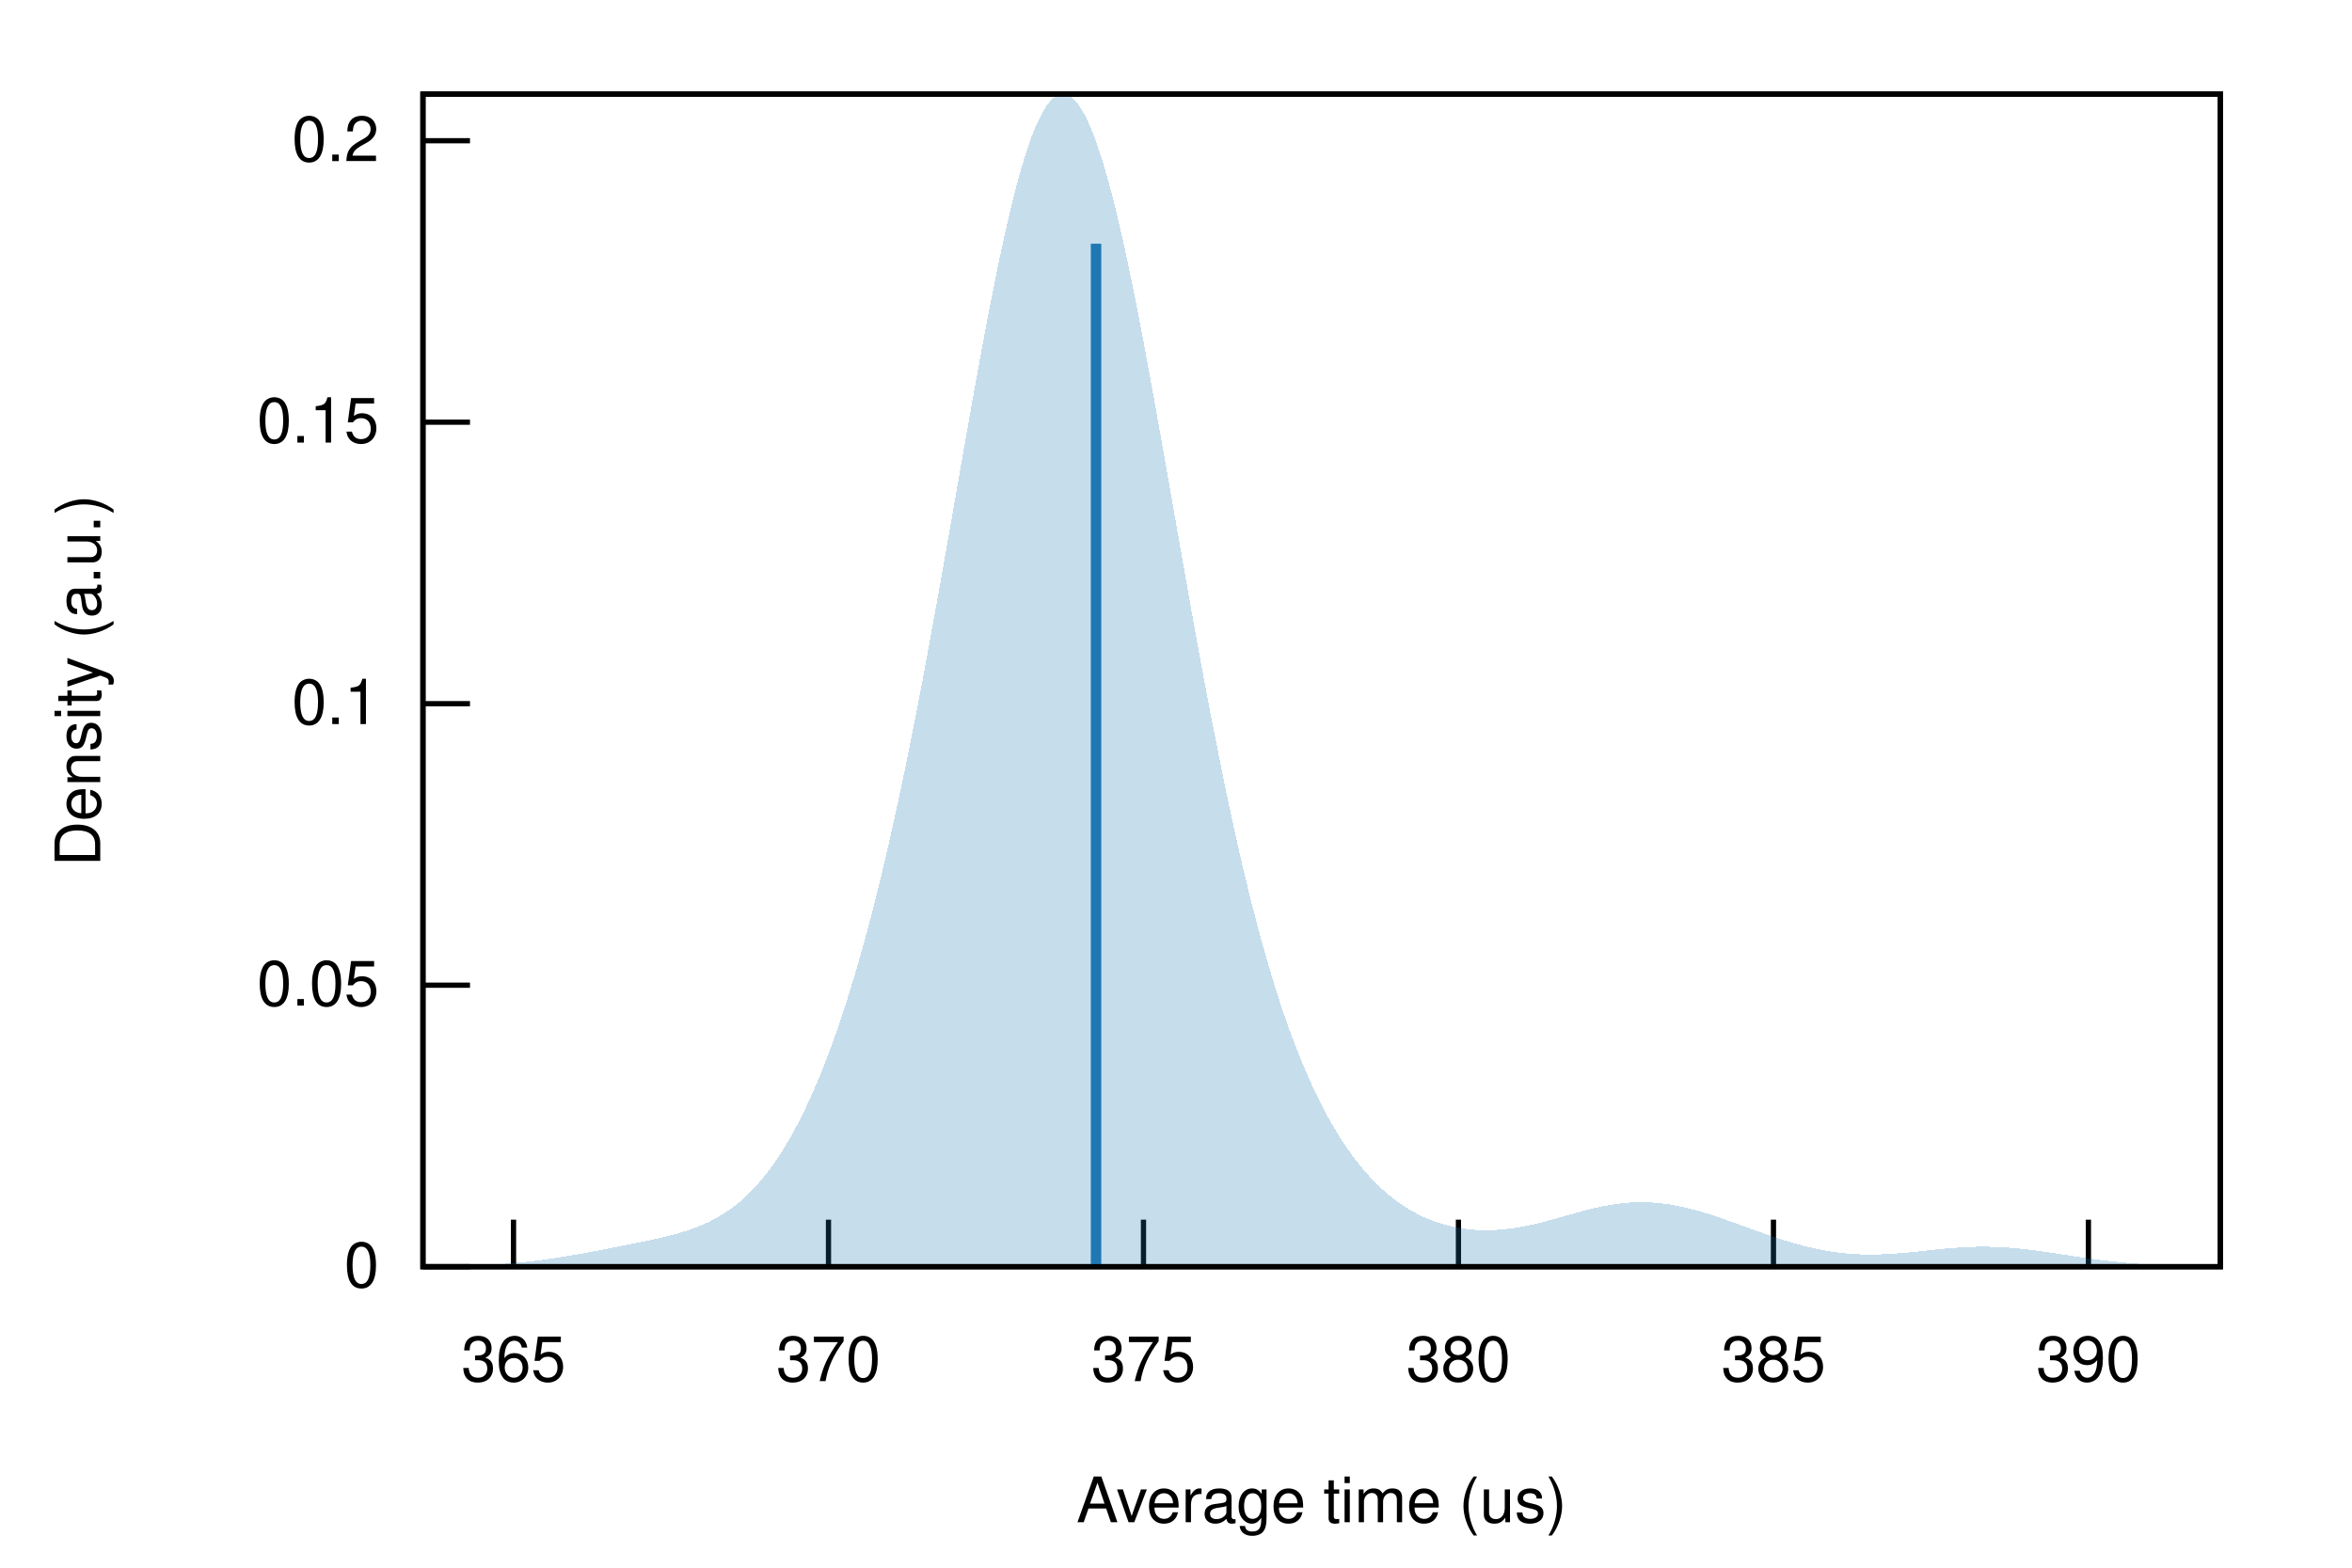
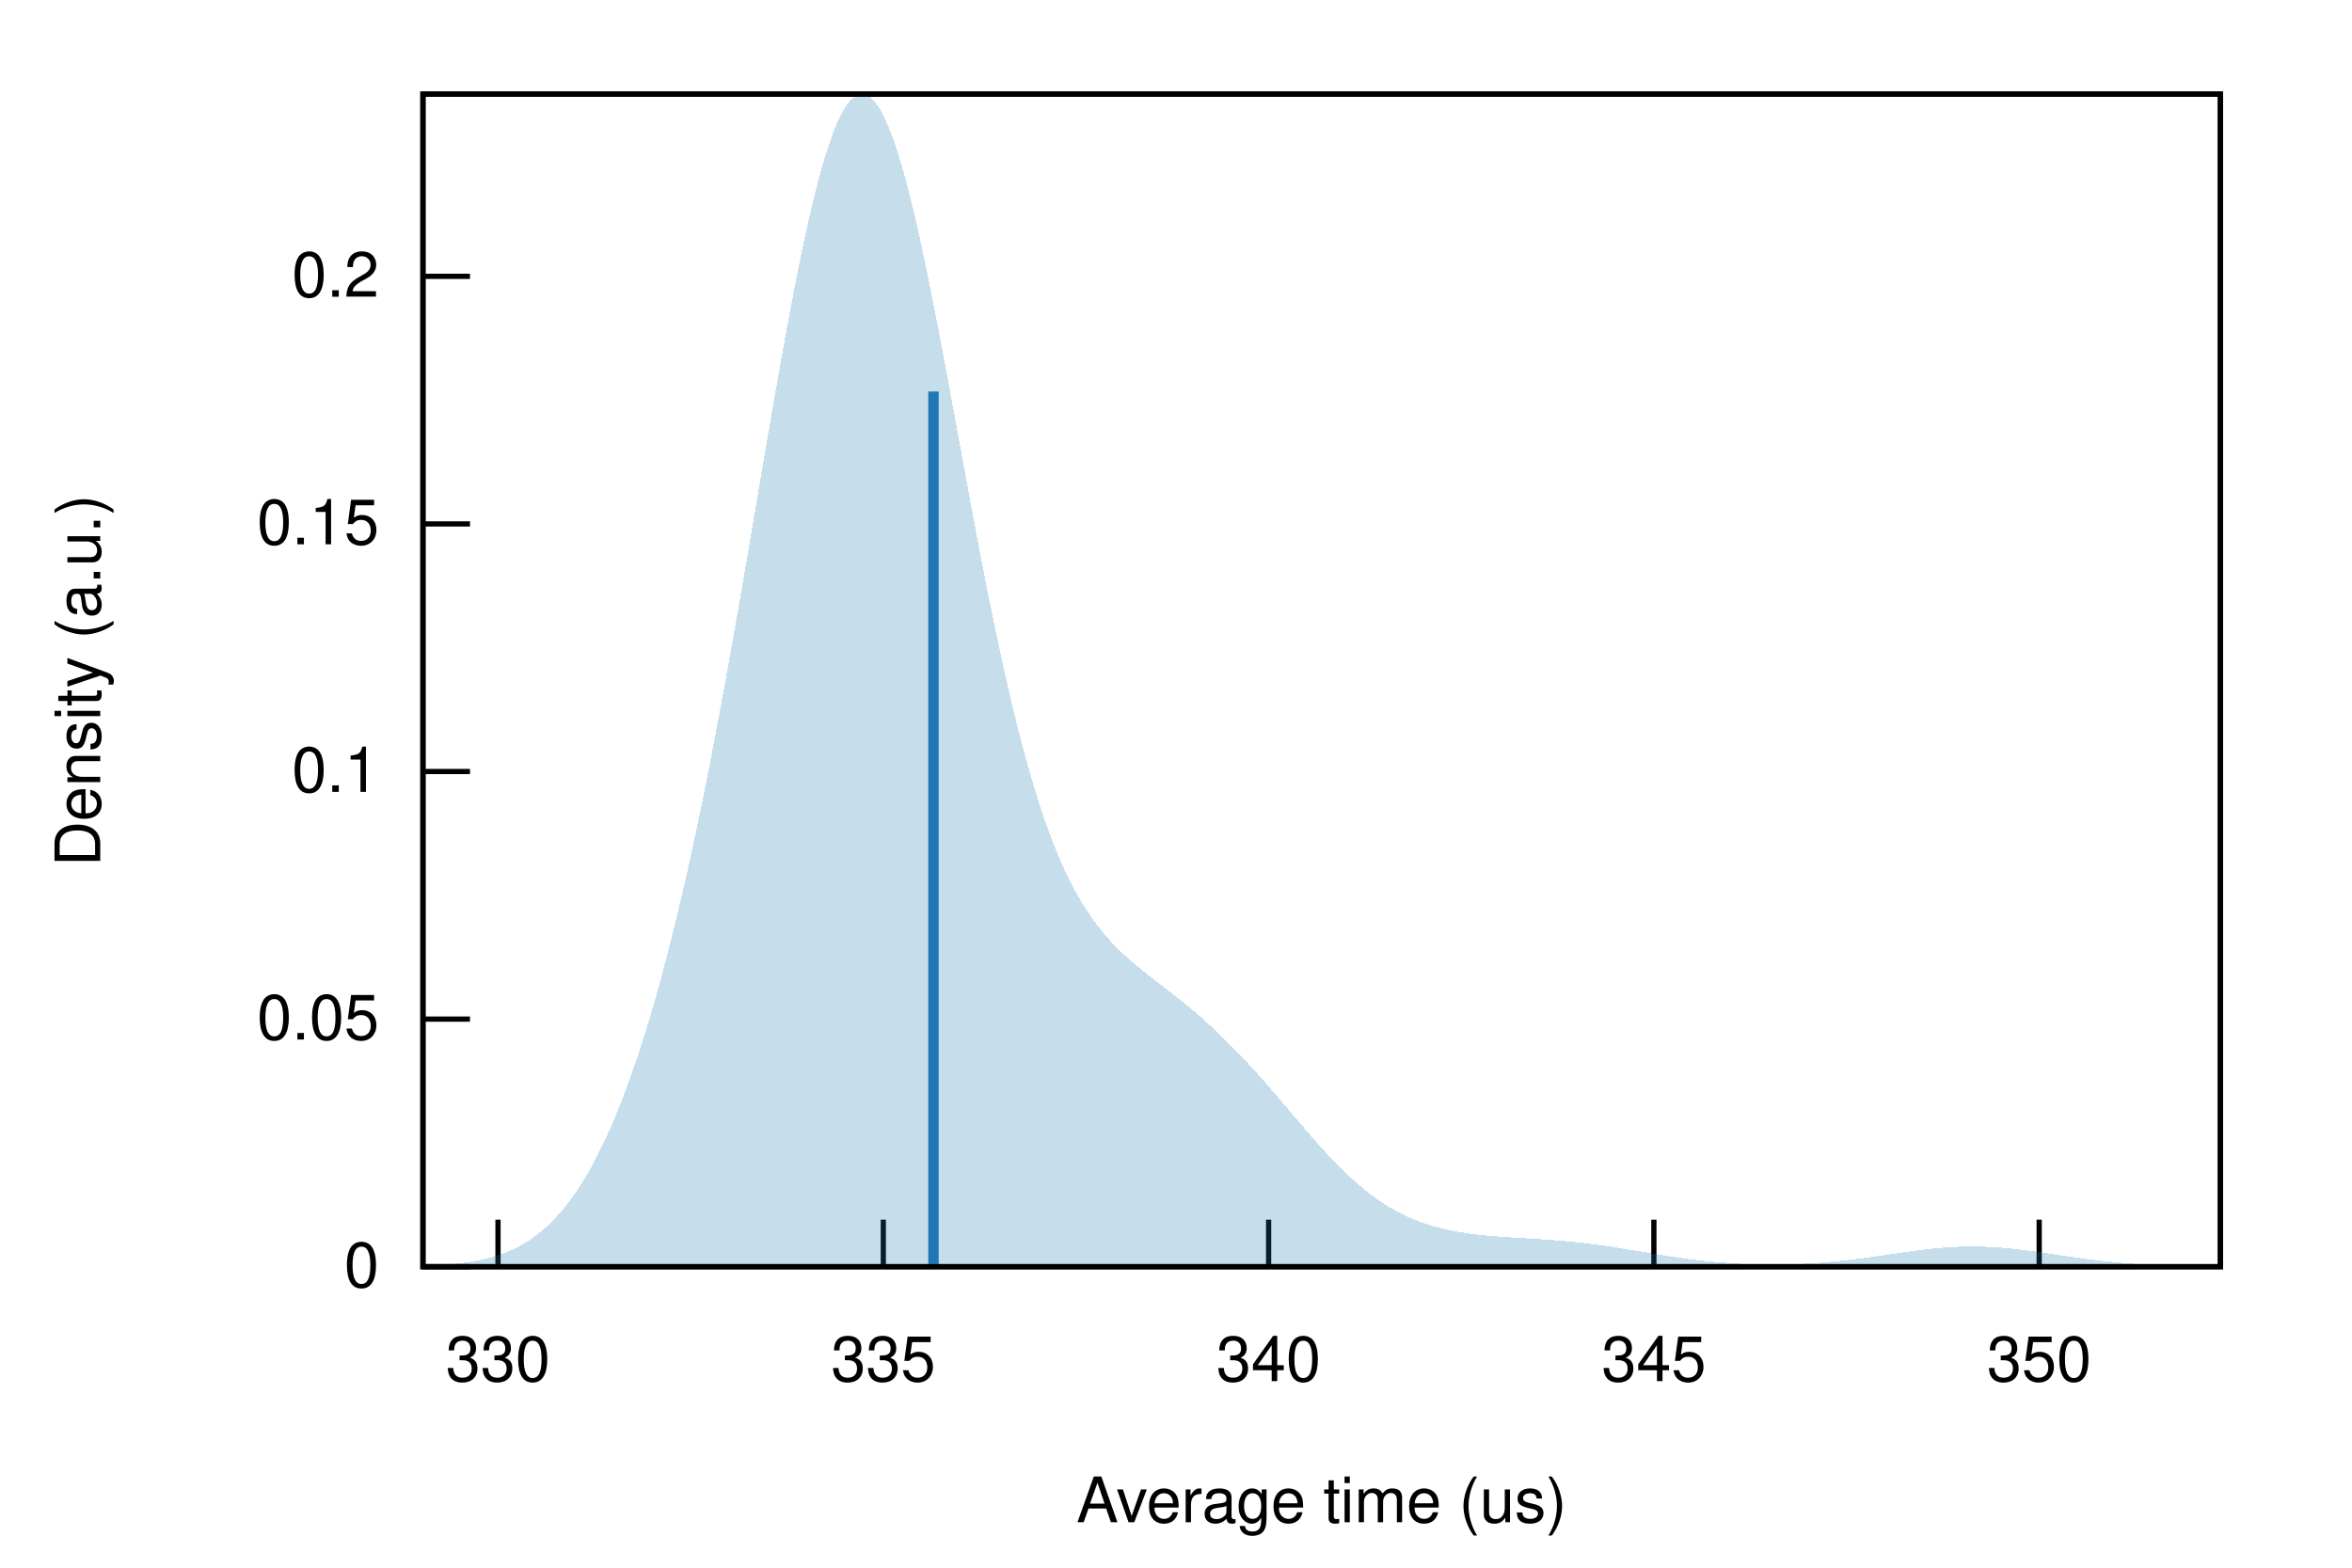
<svg xmlns="http://www.w3.org/2000/svg" xmlns:xlink="http://www.w3.org/1999/xlink" viewBox="0 0 450 300">
  <g id="gnuplot_canvas">
    <rect x="0" y="0" width="450" height="300" fill="none" />
    <defs>
      <circle id="gpDot" r="0.5" stroke-width="0.5" stroke="currentColor" />
      <path id="gpPt0" stroke-width="0.222" stroke="currentColor" d="M-1,0 h2 M0,-1 v2" />
      <path id="gpPt1" stroke-width="0.222" stroke="currentColor" d="M-1,-1 L1,1 M1,-1 L-1,1" />
      <path id="gpPt2" stroke-width="0.222" stroke="currentColor" d="M-1,0 L1,0 M0,-1 L0,1 M-1,-1 L1,1 M-1,1 L1,-1" />
      <rect id="gpPt3" stroke-width="0.222" stroke="currentColor" x="-1" y="-1" width="2" height="2" />
      <rect id="gpPt4" stroke-width="0.222" stroke="currentColor" fill="currentColor" x="-1" y="-1" width="2" height="2" />
      <circle id="gpPt5" stroke-width="0.222" stroke="currentColor" cx="0" cy="0" r="1" />
      <use xlink:href="#gpPt5" id="gpPt6" fill="currentColor" stroke="none" />
      <path id="gpPt7" stroke-width="0.222" stroke="currentColor" d="M0,-1.33 L-1.33,0.67 L1.33,0.67 z" />
      <use xlink:href="#gpPt7" id="gpPt8" fill="currentColor" stroke="none" />
      <use xlink:href="#gpPt7" id="gpPt9" stroke="currentColor" transform="rotate(180)" />
      <use xlink:href="#gpPt9" id="gpPt10" fill="currentColor" stroke="none" />
      <use xlink:href="#gpPt3" id="gpPt11" stroke="currentColor" transform="rotate(45)" />
      <use xlink:href="#gpPt11" id="gpPt12" fill="currentColor" stroke="none" />
      <path id="gpPt13" stroke-width="0.222" stroke="currentColor" d="M0,1.330 L1.265,0.411 L0.782,-1.067 L-0.782,-1.076 L-1.265,0.411 z" />
      <use xlink:href="#gpPt13" id="gpPt14" fill="currentColor" stroke="none" />
      <filter id="textbox" filterUnits="objectBoundingBox" x="0" y="0" height="1" width="1">
        <feFlood flood-color="white" flood-opacity="1" result="bgnd" />
        <feComposite in="SourceGraphic" in2="bgnd" operator="atop" />
      </filter>
      <filter id="greybox" filterUnits="objectBoundingBox" x="0" y="0" height="1" width="1">
        <feFlood flood-color="lightgrey" flood-opacity="1" result="grey" />
        <feComposite in="SourceGraphic" in2="grey" operator="atop" />
      </filter>
    </defs>
    <g fill="none" color="white" stroke="currentColor" stroke-width="1.00" stroke-linecap="butt" stroke-linejoin="miter">
</g>
    <g fill="none" color="black" stroke="currentColor" stroke-width="1.00" stroke-linecap="butt" stroke-linejoin="miter">
      <path stroke="black" d="M80.92,242.40 L89.92,242.40  " />
      <g transform="translate(72.53,246.30)" stroke="none" fill="black" font-family="Helvetica" font-size="12.00" text-anchor="end">
        <text>
          <tspan font-family="Helvetica"> 0</tspan>
        </text>
      </g>
    </g>
    <g fill="none" color="black" stroke="currentColor" stroke-width="1.00" stroke-linecap="butt" stroke-linejoin="miter">
-       <path stroke="black" d="M80.92,188.53 L89.92,188.53  " />
-       <g transform="translate(72.53,192.43)" stroke="none" fill="black" font-family="Helvetica" font-size="12.00" text-anchor="end">
+       <path stroke="black" d="M80.92,195.02 L89.92,195.02  " />
+       <g transform="translate(72.53,198.92)" stroke="none" fill="black" font-family="Helvetica" font-size="12.00" text-anchor="end">
        <text>
          <tspan font-family="Helvetica"> 0.05</tspan>
        </text>
      </g>
    </g>
    <g fill="none" color="black" stroke="currentColor" stroke-width="1.00" stroke-linecap="butt" stroke-linejoin="miter">
-       <path stroke="black" d="M80.92,134.66 L89.92,134.66  " />
-       <g transform="translate(72.53,138.56)" stroke="none" fill="black" font-family="Helvetica" font-size="12.00" text-anchor="end">
+       <path stroke="black" d="M80.92,147.64 L89.92,147.64  " />
+       <g transform="translate(72.53,151.54)" stroke="none" fill="black" font-family="Helvetica" font-size="12.00" text-anchor="end">
        <text>
          <tspan font-family="Helvetica"> 0.1</tspan>
        </text>
      </g>
    </g>
    <g fill="none" color="black" stroke="currentColor" stroke-width="1.00" stroke-linecap="butt" stroke-linejoin="miter">
-       <path stroke="black" d="M80.92,80.79 L89.92,80.79  " />
-       <g transform="translate(72.53,84.69)" stroke="none" fill="black" font-family="Helvetica" font-size="12.00" text-anchor="end">
+       <path stroke="black" d="M80.92,100.26 L89.92,100.26  " />
+       <g transform="translate(72.53,104.16)" stroke="none" fill="black" font-family="Helvetica" font-size="12.00" text-anchor="end">
        <text>
          <tspan font-family="Helvetica"> 0.15</tspan>
        </text>
      </g>
    </g>
    <g fill="none" color="black" stroke="currentColor" stroke-width="1.00" stroke-linecap="butt" stroke-linejoin="miter">
-       <path stroke="black" d="M80.92,26.93 L89.92,26.93  " />
-       <g transform="translate(72.53,30.83)" stroke="none" fill="black" font-family="Helvetica" font-size="12.00" text-anchor="end">
+       <path stroke="black" d="M80.92,52.88 L89.92,52.88  " />
+       <g transform="translate(72.53,56.78)" stroke="none" fill="black" font-family="Helvetica" font-size="12.00" text-anchor="end">
        <text>
          <tspan font-family="Helvetica"> 0.2</tspan>
        </text>
      </g>
    </g>
    <g fill="none" color="black" stroke="currentColor" stroke-width="1.00" stroke-linecap="butt" stroke-linejoin="miter">
-       <path stroke="black" d="M98.25,242.40 L98.25,233.40  " />
-       <g transform="translate(98.25,264.30)" stroke="none" fill="black" font-family="Helvetica" font-size="12.00" text-anchor="middle">
+       <path stroke="black" d="M95.28,242.40 L95.28,233.40  " />
+       <g transform="translate(95.28,264.30)" stroke="none" fill="black" font-family="Helvetica" font-size="12.00" text-anchor="middle">
        <text>
-           <tspan font-family="Helvetica"> 365</tspan>
+           <tspan font-family="Helvetica"> 330</tspan>
        </text>
      </g>
    </g>
    <g fill="none" color="black" stroke="currentColor" stroke-width="1.00" stroke-linecap="butt" stroke-linejoin="miter">
-       <path stroke="black" d="M158.51,242.40 L158.51,233.40  " />
-       <g transform="translate(158.51,264.30)" stroke="none" fill="black" font-family="Helvetica" font-size="12.00" text-anchor="middle">
+       <path stroke="black" d="M169.00,242.40 L169.00,233.40  " />
+       <g transform="translate(169.00,264.30)" stroke="none" fill="black" font-family="Helvetica" font-size="12.00" text-anchor="middle">
        <text>
-           <tspan font-family="Helvetica"> 370</tspan>
+           <tspan font-family="Helvetica"> 335</tspan>
        </text>
      </g>
    </g>
    <g fill="none" color="black" stroke="currentColor" stroke-width="1.00" stroke-linecap="butt" stroke-linejoin="miter">
-       <path stroke="black" d="M218.78,242.40 L218.78,233.40  " />
-       <g transform="translate(218.78,264.30)" stroke="none" fill="black" font-family="Helvetica" font-size="12.00" text-anchor="middle">
+       <path stroke="black" d="M242.72,242.40 L242.72,233.40  " />
+       <g transform="translate(242.72,264.30)" stroke="none" fill="black" font-family="Helvetica" font-size="12.00" text-anchor="middle">
        <text>
-           <tspan font-family="Helvetica"> 375</tspan>
+           <tspan font-family="Helvetica"> 340</tspan>
        </text>
      </g>
    </g>
    <g fill="none" color="black" stroke="currentColor" stroke-width="1.00" stroke-linecap="butt" stroke-linejoin="miter">
-       <path stroke="black" d="M279.04,242.40 L279.04,233.40  " />
-       <g transform="translate(279.04,264.30)" stroke="none" fill="black" font-family="Helvetica" font-size="12.00" text-anchor="middle">
+       <path stroke="black" d="M316.43,242.40 L316.43,233.40  " />
+       <g transform="translate(316.43,264.30)" stroke="none" fill="black" font-family="Helvetica" font-size="12.00" text-anchor="middle">
        <text>
-           <tspan font-family="Helvetica"> 380</tspan>
+           <tspan font-family="Helvetica"> 345</tspan>
        </text>
      </g>
    </g>
    <g fill="none" color="black" stroke="currentColor" stroke-width="1.00" stroke-linecap="butt" stroke-linejoin="miter">
-       <path stroke="black" d="M339.31,242.40 L339.31,233.40  " />
-       <g transform="translate(339.31,264.30)" stroke="none" fill="black" font-family="Helvetica" font-size="12.00" text-anchor="middle">
+       <path stroke="black" d="M390.15,242.40 L390.15,233.40  " />
+       <g transform="translate(390.15,264.30)" stroke="none" fill="black" font-family="Helvetica" font-size="12.00" text-anchor="middle">
        <text>
-           <tspan font-family="Helvetica"> 385</tspan>
-         </text>
-       </g>
-     </g>
-     <g fill="none" color="black" stroke="currentColor" stroke-width="1.00" stroke-linecap="butt" stroke-linejoin="miter">
-       <path stroke="black" d="M399.57,242.40 L399.57,233.40  " />
-       <g transform="translate(399.57,264.30)" stroke="none" fill="black" font-family="Helvetica" font-size="12.00" text-anchor="middle">
-         <text>
-           <tspan font-family="Helvetica"> 390</tspan>
+           <tspan font-family="Helvetica"> 350</tspan>
        </text>
      </g>
    </g>
    <g fill="none" color="black" stroke="currentColor" stroke-width="1.00" stroke-linecap="butt" stroke-linejoin="miter">
</g>
    <g fill="none" color="black" stroke="currentColor" stroke-width="1.00" stroke-linecap="butt" stroke-linejoin="miter">
      <path stroke="black" d="M80.92,18.01 L80.92,242.40 L424.82,242.40 L424.82,18.01 L80.92,18.01 Z  " />
    </g>
    <g fill="none" color="black" stroke="currentColor" stroke-width="1.00" stroke-linecap="butt" stroke-linejoin="miter">
      <g transform="translate(19.18,130.21) rotate(270)" stroke="none" fill="black" font-family="Helvetica" font-size="12.00" text-anchor="middle">
        <text>
          <tspan font-family="Helvetica">Density (a.u.)</tspan>
        </text>
      </g>
    </g>
    <g fill="none" color="black" stroke="currentColor" stroke-width="1.00" stroke-linecap="butt" stroke-linejoin="miter">
      <g transform="translate(252.87,291.30)" stroke="none" fill="black" font-family="Helvetica" font-size="12.00" text-anchor="middle">
        <text>
          <tspan font-family="Helvetica">Average time (us)</tspan>
        </text>
      </g>
    </g>
    <g fill="none" color="black" stroke="currentColor" stroke-width="1.00" stroke-linecap="butt" stroke-linejoin="miter">
</g>
    <g id="gnuplot_plot_1">
      <g fill="none" color="black" stroke="currentColor" stroke-width="1.00" stroke-linecap="butt" stroke-linejoin="miter">
        <g stroke="none" shape-rendering="crispEdges">
-           <polygon fill="rgb( 31, 120, 180)" fill-opacity="0.25" points="80.92,242.36 81.61,242.35 82.30,242.34 82.99,242.34 83.68,242.33 84.37,242.32 85.06,242.31 85.74,242.29 86.43,242.28 87.12,242.27 87.81,242.25 88.50,242.23 89.19,242.21 89.88,242.19 90.57,242.16 91.26,242.14 91.95,242.11 92.64,242.07 93.33,242.04 94.01,242.00 94.70,241.96 95.39,241.92 96.08,241.87 96.77,241.82 97.46,241.76 98.15,241.71 98.84,241.65 99.53,241.58 100.22,241.51 100.91,241.44 101.60,241.36 102.28,241.28 102.97,241.19 103.66,241.11 104.35,241.01 105.04,240.92 105.73,240.82 106.42,240.71 107.11,240.61 107.80,240.50 108.49,240.38 109.18,240.27 109.87,240.15 110.55,240.03 111.24,239.90 111.93,239.78 112.62,239.65 113.31,239.52 114.00,239.39 114.69,239.26 115.38,239.12 116.07,238.99 116.76,238.86 117.45,238.72 118.14,238.59 118.82,238.45 119.51,238.31 120.20,238.18 120.89,238.04 121.58,237.90 122.27,237.76 122.96,237.62 123.65,237.48 124.34,237.33 125.03,237.18 125.72,237.03 126.41,236.87 127.09,236.71 127.78,236.54 128.47,236.36 129.16,236.18 129.85,235.98 130.54,235.78 131.23,235.56 131.92,235.33 132.61,235.09 133.30,234.83 133.99,234.55 134.68,234.26 135.37,233.95 136.05,233.61 136.74,233.25 137.43,232.86 138.12,232.45 138.81,232.02 139.50,231.55 140.19,231.05 140.88,230.52 141.57,229.95 142.26,229.35 142.95,228.71 143.64,228.03 144.32,227.31 145.01,226.56 145.70,225.75 146.39,224.91 147.08,224.02 147.77,223.08 148.46,222.10 149.15,221.06 149.84,219.98 150.53,218.85 151.22,217.66 151.91,216.42 152.59,215.13 153.28,213.78 153.97,212.38 154.66,210.91 155.35,209.39 156.04,207.82 156.73,206.18 157.42,204.48 158.11,202.72 158.80,200.89 159.49,199.00 160.18,197.05 160.86,195.03 161.55,192.95 162.24,190.79 162.93,188.57 163.62,186.28 164.31,183.92 165.00,181.48 165.69,178.98 166.38,176.40 167.07,173.75 167.76,171.02 168.45,168.23 169.13,165.35 169.82,162.41 170.51,159.38 171.20,156.29 171.89,153.12 172.58,149.88 173.27,146.57 173.96,143.19 174.65,139.74 175.34,136.23 176.03,132.66 176.72,129.02 177.40,125.34 178.09,121.60 178.78,117.81 179.47,113.98 180.16,110.12 180.85,106.23 181.54,102.31 182.23,98.38 182.92,94.43 183.61,90.49 184.30,86.56 184.99,82.64 185.68,78.74 186.36,74.88 187.05,71.07 187.74,67.31 188.43,63.62 189.12,60.00 189.81,56.46 190.50,53.02 191.19,49.69 191.88,46.48 192.57,43.39 193.26,40.44 193.95,37.64 194.63,34.99 195.32,32.51 196.01,30.20 196.70,28.07 197.39,26.13 198.08,24.39 198.77,22.85 199.46,21.51 200.15,20.38 200.84,19.47 201.53,18.78 202.22,18.30 202.90,18.04 203.59,18.01 204.28,18.20 204.97,18.60 205.66,19.23 206.35,20.07 207.04,21.12 207.73,22.37 208.42,23.83 209.11,25.49 209.80,27.34 210.49,29.37 211.17,31.58 211.86,33.96 212.55,36.51 213.24,39.20 213.93,42.05 214.62,45.03 215.31,48.13 216.00,51.36 216.69,54.69 217.38,58.13 218.07,61.65 218.76,65.26 219.44,68.93 220.13,72.67 220.82,76.47 221.51,80.31 222.20,84.18 222.89,88.08 223.58,92.00 224.27,95.93 224.96,99.86 225.65,103.79 226.34,107.70 227.03,111.60 227.71,115.47 228.40,119.31 229.09,123.11 229.78,126.87 230.47,130.57 231.16,134.23 231.85,137.82 232.54,141.36 233.23,144.83 233.92,148.23 234.61,151.56 235.30,154.81 235.99,157.99 236.67,161.09 237.36,164.11 238.05,167.05 238.74,169.90 239.43,172.68 240.12,175.37 240.81,177.98 241.50,180.51 242.19,182.96 242.88,185.32 243.57,187.61 244.26,189.82 244.94,191.95 245.63,194.01 246.32,195.99 247.01,197.90 247.70,199.75 248.39,201.52 249.08,203.22 249.77,204.86 250.46,206.44 251.15,207.96 251.84,209.42 252.53,210.82 253.21,212.16 253.90,213.45 254.59,214.69 255.28,215.88 255.97,217.02 256.66,218.11 257.35,219.16 258.04,220.16 258.73,221.12 259.42,222.03 260.11,222.91 260.80,223.75 261.48,224.54 262.17,225.31 262.86,226.03 263.55,226.72 264.24,227.38 264.93,228.00 265.62,228.59 266.31,229.15 267.00,229.68 267.69,230.18 268.38,230.66 269.07,231.10 269.75,231.52 270.44,231.91 271.13,232.28 271.82,232.63 272.51,232.95 273.20,233.24 273.89,233.52 274.58,233.78 275.27,234.01 275.96,234.22 276.65,234.42 277.34,234.60 278.03,234.75 278.71,234.89 279.40,235.01 280.09,235.12 280.78,235.21 281.47,235.28 282.16,235.34 282.85,235.38 283.54,235.40 284.23,235.41 284.92,235.41 285.61,235.39 286.30,235.35 286.98,235.31 287.67,235.25 288.36,235.17 289.05,235.09 289.74,234.99 290.43,234.88 291.12,234.76 291.81,234.63 292.50,234.49 293.19,234.34 293.88,234.18 294.57,234.01 295.25,233.84 295.94,233.66 296.63,233.47 297.32,233.29 298.01,233.09 298.70,232.90 299.39,232.71 300.08,232.51 300.77,232.32 301.46,232.12 302.15,231.93 302.84,231.75 303.52,231.57 304.21,231.40 304.90,231.23 305.59,231.07 306.28,230.92 306.97,230.78 307.66,230.65 308.35,230.53 309.04,230.43 309.73,230.33 310.42,230.25 311.11,230.18 311.79,230.13 312.48,230.09 313.17,230.06 313.86,230.05 314.55,230.06 315.24,230.07 315.93,230.11 316.62,230.15 317.31,230.21 318.00,230.29 318.69,230.38 319.38,230.48 320.06,230.60 320.75,230.72 321.44,230.86 322.13,231.01 322.82,231.17 323.51,231.35 324.20,231.53 324.89,231.72 325.58,231.92 326.27,232.13 326.96,232.34 327.65,232.56 328.34,232.79 329.02,233.02 329.71,233.25 330.40,233.49 331.09,233.74 331.78,233.98 332.47,234.23 333.16,234.48 333.85,234.73 334.54,234.98 335.23,235.23 335.92,235.48 336.61,235.72 337.29,235.97 337.98,236.21 338.67,236.44 339.36,236.68 340.05,236.91 340.74,237.13 341.43,237.35 342.12,237.56 342.81,237.77 343.50,237.97 344.19,238.16 344.88,238.34 345.56,238.52 346.25,238.69 346.94,238.85 347.63,239.00 348.32,239.14 349.01,239.27 349.70,239.39 350.39,239.50 351.08,239.60 351.77,239.69 352.46,239.78 353.15,239.85 353.83,239.91 354.52,239.96 355.21,240.00 355.90,240.03 356.59,240.05 357.28,240.07 357.97,240.07 358.66,240.06 359.35,240.05 360.04,240.03 360.73,240.00 361.42,239.96 362.10,239.92 362.79,239.87 363.48,239.82 364.17,239.76 364.86,239.70 365.55,239.63 366.24,239.56 366.93,239.49 367.62,239.42 368.31,239.34 369.00,239.27 369.69,239.20 370.37,239.12 371.06,239.05 371.75,238.99 372.44,238.92 373.13,238.86 373.82,238.81 374.51,238.76 375.20,238.71 375.89,238.67 376.58,238.64 377.27,238.61 377.96,238.59 378.65,238.58 379.33,238.57 380.02,238.58 380.71,238.59 381.40,238.60 382.09,238.63 382.78,238.66 383.47,238.70 384.16,238.75 384.85,238.80 385.54,238.86 386.23,238.92 386.92,239.00 387.60,239.07 388.29,239.16 388.98,239.24 389.67,239.33 390.36,239.43 391.05,239.53 391.74,239.63 392.43,239.73 393.12,239.83 393.81,239.94 394.50,240.04 395.19,240.15 395.87,240.26 396.56,240.36 397.25,240.47 397.94,240.57 398.63,240.67 399.32,240.77 400.01,240.86 400.70,240.96 401.39,241.05 402.08,241.14 402.77,241.22 403.46,241.30 404.14,241.38 404.83,241.45 405.52,241.52 406.21,241.59 406.90,241.66 407.59,241.72 408.28,241.77 408.97,241.82 409.66,241.87 410.35,241.92 411.04,241.96 411.73,242.00 412.41,242.04 413.10,242.08 413.79,242.11 414.48,242.14 415.17,242.16 415.86,242.19 416.55,242.21 417.24,242.23 417.93,242.25 418.62,242.27 419.31,242.28 420.00,242.29 420.68,242.31 421.37,242.32 422.06,242.33 422.75,242.34 423.44,242.34 424.13,242.35 424.82,242.36 424.82,242.40 424.13,242.40 423.44,242.40 422.75,242.40 422.06,242.40 421.37,242.40 420.68,242.40 420.00,242.40 419.31,242.40 418.62,242.40 417.93,242.40 417.24,242.40 416.55,242.40 415.86,242.40 415.17,242.40 414.48,242.40 413.79,242.40 413.10,242.40 412.41,242.40 411.73,242.40 411.04,242.40 410.35,242.40 409.66,242.40 408.97,242.40 408.28,242.40 407.59,242.40 406.90,242.40 406.21,242.40 405.52,242.40 404.83,242.40 404.14,242.40 403.46,242.40 402.77,242.40 402.08,242.40 401.39,242.40 400.70,242.40 400.01,242.40 399.32,242.40 398.63,242.40 397.94,242.40 397.25,242.40 396.56,242.40 395.87,242.40 395.19,242.40 394.50,242.40 393.81,242.40 393.12,242.40 392.43,242.40 391.74,242.40 391.05,242.40 390.36,242.40 389.67,242.40 388.98,242.40 388.29,242.40 387.60,242.40 386.92,242.40 386.23,242.40 385.54,242.40 384.85,242.40 384.16,242.40 383.47,242.40 382.78,242.40 382.09,242.40 381.40,242.40 380.71,242.40 380.02,242.40 379.33,242.40 378.65,242.40 377.96,242.40 377.27,242.40 376.58,242.40 375.89,242.40 375.20,242.40 374.51,242.40 373.82,242.40 373.13,242.40 372.44,242.40 371.75,242.40 371.06,242.40 370.37,242.40 369.69,242.40 369.00,242.40 368.31,242.40 367.62,242.40 366.93,242.40 366.24,242.40 365.55,242.40 364.86,242.40 364.17,242.40 363.48,242.40 362.79,242.40 362.10,242.40 361.42,242.40 360.73,242.40 360.04,242.40 359.35,242.40 358.66,242.40 357.97,242.40 357.28,242.40 356.59,242.40 355.90,242.40 355.21,242.40 354.52,242.40 353.83,242.40 353.15,242.40 352.46,242.40 351.77,242.40 351.08,242.40 350.39,242.40 349.70,242.40 349.01,242.40 348.32,242.40 347.63,242.40 346.94,242.40 346.25,242.40 345.56,242.40 344.88,242.40 344.19,242.40 343.50,242.40 342.81,242.40 342.12,242.40 341.43,242.40 340.74,242.40 340.05,242.40 339.36,242.40 338.67,242.40 337.98,242.40 337.29,242.40 336.61,242.40 335.92,242.40 335.23,242.40 334.54,242.40 333.85,242.40 333.16,242.40 332.47,242.40 331.78,242.40 331.09,242.40 330.40,242.40 329.71,242.40 329.02,242.40 328.34,242.40 327.65,242.40 326.96,242.40 326.27,242.40 325.58,242.40 324.89,242.40 324.20,242.40 323.51,242.40 322.82,242.40 322.13,242.40 321.44,242.40 320.75,242.40 320.06,242.40 319.38,242.40 318.69,242.40 318.00,242.40 317.31,242.40 316.62,242.40 315.93,242.40 315.24,242.40 314.55,242.40 313.86,242.40 313.17,242.40 312.48,242.40 311.79,242.40 311.11,242.40 310.42,242.40 309.73,242.40 309.04,242.40 308.35,242.40 307.66,242.40 306.97,242.40 306.28,242.40 305.59,242.40 304.90,242.40 304.21,242.40 303.52,242.40 302.84,242.40 302.15,242.40 301.46,242.40 300.77,242.40 300.08,242.40 299.39,242.40 298.70,242.40 298.01,242.40 297.32,242.40 296.63,242.40 295.94,242.40 295.25,242.40 294.57,242.40 293.88,242.40 293.19,242.40 292.50,242.40 291.81,242.40 291.12,242.40 290.43,242.40 289.74,242.40 289.05,242.40 288.36,242.40 287.67,242.40 286.98,242.40 286.30,242.40 285.61,242.40 284.92,242.40 284.23,242.40 283.54,242.40 282.85,242.40 282.16,242.40 281.47,242.40 280.78,242.40 280.09,242.40 279.40,242.40 278.71,242.40 278.03,242.40 277.34,242.40 276.65,242.40 275.96,242.40 275.27,242.40 274.58,242.40 273.89,242.40 273.20,242.40 272.51,242.40 271.82,242.40 271.13,242.40 270.44,242.40 269.75,242.40 269.07,242.40 268.38,242.40 267.69,242.40 267.00,242.40 266.31,242.40 265.62,242.40 264.93,242.40 264.24,242.40 263.55,242.40 262.86,242.40 262.17,242.40 261.48,242.40 260.80,242.40 260.11,242.40 259.42,242.40 258.73,242.40 258.04,242.40 257.35,242.40 256.66,242.40 255.97,242.40 255.28,242.40 254.59,242.40 253.90,242.40 253.21,242.40 252.53,242.40 251.84,242.40 251.15,242.40 250.46,242.40 249.77,242.40 249.08,242.40 248.39,242.40 247.70,242.40 247.01,242.40 246.32,242.40 245.63,242.40 244.94,242.40 244.26,242.40 243.57,242.40 242.88,242.40 242.19,242.40 241.50,242.40 240.81,242.40 240.12,242.40 239.43,242.40 238.74,242.40 238.05,242.40 237.36,242.40 236.67,242.40 235.99,242.40 235.30,242.40 234.61,242.40 233.92,242.40 233.23,242.40 232.54,242.40 231.85,242.40 231.16,242.40 230.47,242.40 229.78,242.40 229.09,242.40 228.40,242.40 227.71,242.40 227.03,242.40 226.34,242.40 225.65,242.40 224.96,242.40 224.27,242.40 223.58,242.40 222.89,242.40 222.20,242.40 221.51,242.40 220.82,242.40 220.13,242.40 219.44,242.40 218.76,242.40 218.07,242.40 217.38,242.40 216.69,242.40 216.00,242.40 215.31,242.40 214.62,242.40 213.93,242.40 213.24,242.40 212.55,242.40 211.86,242.40 211.17,242.40 210.49,242.40 209.80,242.40 209.11,242.40 208.42,242.40 207.73,242.40 207.04,242.40 206.35,242.40 205.66,242.40 204.97,242.40 204.28,242.40 203.59,242.40 202.90,242.40 202.22,242.40 201.53,242.40 200.84,242.40 200.15,242.40 199.46,242.40 198.77,242.40 198.08,242.40 197.39,242.40 196.70,242.40 196.01,242.40 195.32,242.40 194.63,242.40 193.95,242.40 193.26,242.40 192.57,242.40 191.88,242.40 191.19,242.40 190.50,242.40 189.81,242.40 189.12,242.40 188.43,242.40 187.74,242.40 187.05,242.40 186.36,242.40 185.68,242.40 184.99,242.40 184.30,242.40 183.61,242.40 182.92,242.40 182.23,242.40 181.54,242.40 180.85,242.40 180.16,242.40 179.47,242.40 178.78,242.40 178.09,242.40 177.40,242.40 176.72,242.40 176.03,242.40 175.34,242.40 174.65,242.40 173.96,242.40 173.27,242.40 172.58,242.40 171.89,242.40 171.20,242.40 170.51,242.40 169.82,242.40 169.13,242.40 168.45,242.40 167.76,242.40 167.07,242.40 166.38,242.40 165.69,242.40 165.00,242.40 164.31,242.40 163.62,242.40 162.93,242.40 162.24,242.40 161.55,242.40 160.86,242.40 160.18,242.40 159.49,242.40 158.80,242.40 158.11,242.40 157.42,242.40 156.73,242.40 156.04,242.40 155.35,242.40 154.66,242.40 153.97,242.40 153.28,242.40 152.59,242.40 151.91,242.40 151.22,242.40 150.53,242.40 149.84,242.40 149.15,242.40 148.46,242.40 147.77,242.40 147.08,242.40 146.39,242.40 145.70,242.40 145.01,242.40 144.32,242.40 143.64,242.40 142.95,242.40 142.26,242.40 141.57,242.40 140.88,242.40 140.19,242.40 139.50,242.40 138.81,242.40 138.12,242.40 137.43,242.40 136.74,242.40 136.05,242.40 135.37,242.40 134.68,242.40 133.99,242.40 133.30,242.40 132.61,242.40 131.92,242.40 131.23,242.40 130.54,242.40 129.85,242.40 129.16,242.40 128.47,242.40 127.78,242.40 127.09,242.40 126.41,242.40 125.72,242.40 125.03,242.40 124.34,242.40 123.65,242.40 122.96,242.40 122.27,242.40 121.58,242.40 120.89,242.40 120.20,242.40 119.51,242.40 118.82,242.40 118.14,242.40 117.45,242.40 116.76,242.40 116.07,242.40 115.38,242.40 114.69,242.40 114.00,242.40 113.31,242.40 112.62,242.40 111.93,242.40 111.24,242.40 110.55,242.40 109.87,242.40 109.18,242.40 108.49,242.40 107.80,242.40 107.11,242.40 106.42,242.40 105.73,242.40 105.04,242.40 104.35,242.40 103.66,242.40 102.97,242.40 102.28,242.40 101.60,242.40 100.91,242.40 100.22,242.40 99.53,242.40 98.84,242.40 98.15,242.40 97.46,242.40 96.77,242.40 96.08,242.40 95.39,242.40 94.70,242.40 94.01,242.40 93.33,242.40 92.64,242.40 91.95,242.40 91.26,242.40 90.57,242.40 89.88,242.40 89.19,242.40 88.50,242.40 87.81,242.40 87.12,242.40 86.43,242.40 85.74,242.40 85.06,242.40 84.37,242.40 83.68,242.40 82.99,242.40 82.30,242.40 81.61,242.40 80.92,242.40 " />
+           <polygon fill="rgb( 31, 120, 180)" fill-opacity="0.25" points="80.92,242.22 81.61,242.20 82.30,242.17 82.99,242.14 83.68,242.10 84.37,242.06 85.06,242.01 85.74,241.96 86.43,241.90 87.12,241.83 87.81,241.75 88.50,241.67 89.19,241.58 89.88,241.48 90.57,241.36 91.26,241.24 91.95,241.10 92.64,240.95 93.33,240.78 94.01,240.59 94.70,240.39 95.39,240.17 96.08,239.93 96.77,239.67 97.46,239.38 98.15,239.08 98.84,238.74 99.53,238.38 100.22,237.99 100.91,237.56 101.60,237.11 102.28,236.62 102.97,236.10 103.66,235.54 104.35,234.94 105.04,234.31 105.73,233.63 106.42,232.90 107.11,232.13 107.80,231.32 108.49,230.46 109.18,229.55 109.87,228.59 110.55,227.57 111.24,226.50 111.93,225.38 112.62,224.21 113.31,222.97 114.00,221.68 114.69,220.33 115.38,218.92 116.07,217.44 116.76,215.91 117.45,214.31 118.14,212.65 118.82,210.92 119.51,209.13 120.20,207.27 120.89,205.35 121.58,203.36 122.27,201.30 122.96,199.16 123.65,196.96 124.34,194.69 125.03,192.35 125.72,189.94 126.41,187.45 127.09,184.89 127.78,182.26 128.47,179.55 129.16,176.77 129.85,173.92 130.54,170.99 131.23,167.98 131.92,164.90 132.61,161.75 133.30,158.52 133.99,155.23 134.68,151.85 135.37,148.41 136.05,144.90 136.74,141.33 137.43,137.69 138.12,133.99 138.81,130.23 139.50,126.41 140.19,122.55 140.88,118.64 141.57,114.69 142.26,110.70 142.95,106.69 143.64,102.65 144.32,98.60 145.01,94.55 145.70,90.49 146.39,86.45 147.08,82.42 147.77,78.43 148.46,74.47 149.15,70.56 149.84,66.71 150.53,62.93 151.22,59.24 151.91,55.63 152.59,52.13 153.28,48.74 153.97,45.48 154.66,42.36 155.35,39.39 156.04,36.57 156.73,33.92 157.42,31.44 158.11,29.16 158.80,27.06 159.49,25.17 160.18,23.49 160.86,22.03 161.55,20.78 162.24,19.76 162.93,18.98 163.62,18.42 164.31,18.10 165.00,18.01 165.69,18.16 166.38,18.54 167.07,19.15 167.76,20.00 168.45,21.06 169.13,22.35 169.82,23.86 170.51,25.57 171.20,27.48 171.89,29.59 172.58,31.88 173.27,34.34 173.96,36.97 174.65,39.76 175.34,42.69 176.03,45.75 176.72,48.94 177.40,52.23 178.09,55.62 178.78,59.10 179.47,62.65 180.16,66.27 180.85,69.94 181.54,73.64 182.23,77.38 182.92,81.13 183.61,84.88 184.30,88.64 184.99,92.38 185.68,96.09 186.36,99.77 187.05,103.42 187.74,107.01 188.43,110.55 189.12,114.02 189.81,117.42 190.50,120.75 191.19,124.00 191.88,127.17 192.57,130.24 193.26,133.22 193.95,136.11 194.63,138.91 195.32,141.60 196.01,144.19 196.70,146.69 197.39,149.08 198.08,151.37 198.77,153.56 199.46,155.66 200.15,157.65 200.84,159.55 201.53,161.36 202.22,163.08 202.90,164.71 203.59,166.25 204.28,167.72 204.97,169.10 205.66,170.41 206.35,171.65 207.04,172.81 207.73,173.92 208.42,174.96 209.11,175.95 209.80,176.89 210.49,177.77 211.17,178.61 211.86,179.41 212.55,180.17 213.24,180.90 213.93,181.59 214.62,182.26 215.31,182.90 216.00,183.52 216.69,184.12 217.38,184.70 218.07,185.27 218.76,185.83 219.44,186.38 220.13,186.92 220.82,187.46 221.51,187.99 222.20,188.53 222.89,189.06 223.58,189.60 224.27,190.14 224.96,190.68 225.65,191.23 226.34,191.78 227.03,192.34 227.71,192.91 228.40,193.49 229.09,194.08 229.78,194.67 230.47,195.28 231.16,195.90 231.85,196.53 232.54,197.17 233.23,197.82 233.92,198.48 234.61,199.16 235.30,199.84 235.99,200.54 236.67,201.25 237.36,201.97 238.05,202.70 238.74,203.44 239.43,204.20 240.12,204.96 240.81,205.73 241.50,206.50 242.19,207.29 242.88,208.08 243.57,208.88 244.26,209.68 244.94,210.49 245.63,211.30 246.32,212.11 247.01,212.92 247.70,213.74 248.39,214.55 249.08,215.35 249.77,216.15 250.46,216.95 251.15,217.74 251.84,218.52 252.53,219.29 253.21,220.05 253.90,220.80 254.59,221.54 255.28,222.26 255.97,222.97 256.66,223.66 257.35,224.33 258.04,224.99 258.73,225.62 259.42,226.24 260.11,226.84 260.80,227.42 261.48,227.97 262.17,228.51 262.86,229.02 263.55,229.52 264.24,229.99 264.93,230.44 265.62,230.87 266.31,231.28 267.00,231.67 267.69,232.04 268.38,232.39 269.07,232.72 269.75,233.03 270.44,233.33 271.13,233.60 271.82,233.86 272.51,234.10 273.20,234.33 273.89,234.54 274.58,234.74 275.27,234.93 275.96,235.10 276.65,235.26 277.34,235.41 278.03,235.55 278.71,235.68 279.40,235.79 280.09,235.90 280.78,236.01 281.47,236.10 282.16,236.19 282.85,236.27 283.54,236.34 284.23,236.41 284.92,236.47 285.61,236.53 286.30,236.59 286.98,236.64 287.67,236.69 288.36,236.74 289.05,236.79 289.74,236.83 290.43,236.87 291.12,236.91 291.81,236.96 292.50,237.00 293.19,237.04 293.88,237.08 294.57,237.13 295.25,237.17 295.94,237.22 296.63,237.27 297.32,237.32 298.01,237.38 298.70,237.44 299.39,237.50 300.08,237.56 300.77,237.63 301.46,237.70 302.15,237.78 302.84,237.85 303.52,237.94 304.21,238.02 304.90,238.11 305.59,238.20 306.28,238.30 306.97,238.39 307.66,238.50 308.35,238.60 309.04,238.71 309.73,238.81 310.42,238.92 311.11,239.04 311.79,239.15 312.48,239.26 313.17,239.38 313.86,239.49 314.55,239.61 315.24,239.72 315.93,239.84 316.62,239.95 317.31,240.06 318.00,240.18 318.69,240.28 319.38,240.39 320.06,240.50 320.75,240.60 321.44,240.70 322.13,240.79 322.82,240.89 323.51,240.98 324.20,241.06 324.89,241.15 325.58,241.23 326.27,241.30 326.96,241.37 327.65,241.44 328.34,241.50 329.02,241.56 329.71,241.62 330.40,241.67 331.09,241.72 331.78,241.76 332.47,241.80 333.16,241.84 333.85,241.87 334.54,241.90 335.23,241.92 335.92,241.94 336.61,241.96 337.29,241.97 337.98,241.98 338.67,241.98 339.36,241.98 340.05,241.98 340.74,241.97 341.43,241.96 342.12,241.94 342.81,241.92 343.50,241.90 344.19,241.87 344.88,241.84 345.56,241.81 346.25,241.77 346.94,241.73 347.63,241.68 348.32,241.63 349.01,241.58 349.70,241.52 350.39,241.46 351.08,241.39 351.77,241.32 352.46,241.25 353.15,241.17 353.83,241.09 354.52,241.01 355.21,240.93 355.90,240.84 356.59,240.75 357.28,240.65 357.97,240.56 358.66,240.46 359.35,240.36 360.04,240.26 360.73,240.16 361.42,240.06 362.10,239.96 362.79,239.85 363.48,239.75 364.17,239.65 364.86,239.56 365.55,239.46 366.24,239.37 366.93,239.28 367.62,239.19 368.31,239.11 369.00,239.03 369.69,238.95 370.37,238.88 371.06,238.82 371.75,238.76 372.44,238.71 373.13,238.66 373.82,238.62 374.51,238.59 375.20,238.56 375.89,238.54 376.58,238.53 377.27,238.53 377.96,238.53 378.65,238.54 379.33,238.56 380.02,238.59 380.71,238.62 381.40,238.66 382.09,238.70 382.78,238.75 383.47,238.81 384.16,238.87 384.85,238.94 385.54,239.02 386.23,239.10 386.92,239.18 387.60,239.27 388.29,239.36 388.98,239.45 389.67,239.55 390.36,239.64 391.05,239.74 391.74,239.84 392.43,239.95 393.12,240.05 393.81,240.15 394.50,240.25 395.19,240.35 395.87,240.45 396.56,240.55 397.25,240.65 397.94,240.74 398.63,240.84 399.32,240.93 400.01,241.01 400.70,241.10 401.39,241.18 402.08,241.26 402.77,241.34 403.46,241.41 404.14,241.48 404.83,241.55 405.52,241.61 406.21,241.67 406.90,241.72 407.59,241.78 408.28,241.83 408.97,241.88 409.66,241.92 410.35,241.96 411.04,242.00 411.73,242.04 412.41,242.07 413.10,242.10 413.79,242.13 414.48,242.15 415.17,242.18 415.86,242.20 416.55,242.22 417.24,242.24 417.93,242.26 418.62,242.27 419.31,242.28 420.00,242.30 420.68,242.31 421.37,242.32 422.06,242.33 422.75,242.34 423.44,242.34 424.13,242.35 424.82,242.36 424.82,242.40 424.13,242.40 423.44,242.40 422.75,242.40 422.06,242.40 421.37,242.40 420.68,242.40 420.00,242.40 419.31,242.40 418.62,242.40 417.93,242.40 417.24,242.40 416.55,242.40 415.86,242.40 415.17,242.40 414.48,242.40 413.79,242.40 413.10,242.40 412.41,242.40 411.73,242.40 411.04,242.40 410.35,242.40 409.66,242.40 408.97,242.40 408.28,242.40 407.59,242.40 406.90,242.40 406.21,242.40 405.52,242.40 404.83,242.40 404.14,242.40 403.46,242.40 402.77,242.40 402.08,242.40 401.39,242.40 400.70,242.40 400.01,242.40 399.32,242.40 398.63,242.40 397.94,242.40 397.25,242.40 396.56,242.40 395.87,242.40 395.19,242.40 394.50,242.40 393.81,242.40 393.12,242.40 392.43,242.40 391.74,242.40 391.05,242.40 390.36,242.40 389.67,242.40 388.98,242.40 388.29,242.40 387.60,242.40 386.92,242.40 386.23,242.40 385.54,242.40 384.85,242.40 384.16,242.40 383.47,242.40 382.78,242.40 382.09,242.40 381.40,242.40 380.71,242.40 380.02,242.40 379.33,242.40 378.65,242.40 377.96,242.40 377.27,242.40 376.58,242.40 375.89,242.40 375.20,242.40 374.51,242.40 373.82,242.40 373.13,242.40 372.44,242.40 371.75,242.40 371.06,242.40 370.37,242.40 369.69,242.40 369.00,242.40 368.31,242.40 367.62,242.40 366.93,242.40 366.24,242.40 365.55,242.40 364.86,242.40 364.17,242.40 363.48,242.40 362.79,242.40 362.10,242.40 361.42,242.40 360.73,242.40 360.04,242.40 359.35,242.40 358.66,242.40 357.97,242.40 357.28,242.40 356.59,242.40 355.90,242.40 355.21,242.40 354.52,242.40 353.83,242.40 353.15,242.40 352.46,242.40 351.77,242.40 351.08,242.40 350.39,242.40 349.70,242.40 349.01,242.40 348.32,242.40 347.63,242.40 346.94,242.40 346.25,242.40 345.56,242.40 344.88,242.40 344.19,242.40 343.50,242.40 342.81,242.40 342.12,242.40 341.43,242.40 340.74,242.40 340.05,242.40 339.36,242.40 338.67,242.40 337.98,242.40 337.29,242.40 336.61,242.40 335.92,242.40 335.23,242.40 334.54,242.40 333.85,242.40 333.16,242.40 332.47,242.40 331.78,242.40 331.09,242.40 330.40,242.40 329.71,242.40 329.02,242.40 328.34,242.40 327.65,242.40 326.96,242.40 326.27,242.40 325.58,242.40 324.89,242.40 324.20,242.40 323.51,242.40 322.82,242.40 322.13,242.40 321.44,242.40 320.75,242.40 320.06,242.40 319.38,242.40 318.69,242.40 318.00,242.40 317.31,242.40 316.62,242.40 315.93,242.40 315.24,242.40 314.55,242.40 313.86,242.40 313.17,242.40 312.48,242.40 311.79,242.40 311.11,242.40 310.42,242.40 309.73,242.40 309.04,242.40 308.35,242.40 307.66,242.40 306.97,242.40 306.28,242.40 305.59,242.40 304.90,242.40 304.21,242.40 303.52,242.40 302.84,242.40 302.15,242.40 301.46,242.40 300.77,242.40 300.08,242.40 299.39,242.40 298.70,242.40 298.01,242.40 297.32,242.40 296.63,242.40 295.94,242.40 295.25,242.40 294.57,242.40 293.88,242.40 293.19,242.40 292.50,242.40 291.81,242.40 291.12,242.40 290.43,242.40 289.74,242.40 289.05,242.40 288.36,242.40 287.67,242.40 286.98,242.40 286.30,242.40 285.61,242.40 284.92,242.40 284.23,242.40 283.54,242.40 282.85,242.40 282.16,242.40 281.47,242.40 280.78,242.40 280.09,242.40 279.40,242.40 278.71,242.40 278.03,242.40 277.34,242.40 276.65,242.40 275.96,242.40 275.27,242.40 274.58,242.40 273.89,242.40 273.20,242.40 272.51,242.40 271.82,242.40 271.13,242.40 270.44,242.40 269.75,242.40 269.07,242.40 268.38,242.40 267.69,242.40 267.00,242.40 266.31,242.40 265.62,242.40 264.93,242.40 264.24,242.40 263.55,242.40 262.86,242.40 262.17,242.40 261.48,242.40 260.80,242.40 260.11,242.40 259.42,242.40 258.73,242.40 258.04,242.40 257.35,242.40 256.66,242.40 255.97,242.40 255.28,242.40 254.59,242.40 253.90,242.40 253.21,242.40 252.53,242.40 251.84,242.40 251.15,242.40 250.46,242.40 249.77,242.40 249.08,242.40 248.39,242.40 247.70,242.40 247.01,242.40 246.32,242.40 245.63,242.40 244.94,242.40 244.26,242.40 243.57,242.40 242.88,242.40 242.19,242.40 241.50,242.40 240.81,242.40 240.12,242.40 239.43,242.40 238.74,242.40 238.05,242.40 237.36,242.40 236.67,242.40 235.99,242.40 235.30,242.40 234.61,242.40 233.92,242.40 233.23,242.40 232.54,242.40 231.85,242.40 231.16,242.40 230.47,242.40 229.78,242.40 229.09,242.40 228.40,242.40 227.71,242.40 227.03,242.40 226.34,242.40 225.65,242.40 224.96,242.40 224.27,242.40 223.58,242.40 222.89,242.40 222.20,242.40 221.51,242.40 220.82,242.40 220.13,242.40 219.44,242.40 218.76,242.40 218.07,242.40 217.38,242.40 216.69,242.40 216.00,242.40 215.31,242.40 214.62,242.40 213.93,242.40 213.24,242.40 212.55,242.40 211.86,242.40 211.17,242.40 210.49,242.40 209.80,242.40 209.11,242.40 208.42,242.40 207.73,242.40 207.04,242.40 206.35,242.40 205.66,242.40 204.97,242.40 204.28,242.40 203.59,242.40 202.90,242.40 202.22,242.40 201.53,242.40 200.84,242.40 200.15,242.40 199.46,242.40 198.77,242.40 198.08,242.40 197.39,242.40 196.70,242.40 196.01,242.40 195.32,242.40 194.63,242.40 193.95,242.40 193.26,242.40 192.57,242.40 191.88,242.40 191.19,242.40 190.50,242.40 189.81,242.40 189.12,242.40 188.43,242.40 187.74,242.40 187.05,242.40 186.36,242.40 185.68,242.40 184.99,242.40 184.30,242.40 183.61,242.40 182.92,242.40 182.23,242.40 181.54,242.40 180.85,242.40 180.16,242.40 179.47,242.40 178.78,242.40 178.09,242.40 177.40,242.40 176.72,242.40 176.03,242.40 175.34,242.40 174.65,242.40 173.96,242.40 173.27,242.40 172.58,242.40 171.89,242.40 171.20,242.40 170.51,242.40 169.82,242.40 169.13,242.40 168.45,242.40 167.76,242.40 167.07,242.40 166.38,242.40 165.69,242.40 165.00,242.40 164.31,242.40 163.62,242.40 162.93,242.40 162.24,242.40 161.55,242.40 160.86,242.40 160.18,242.40 159.49,242.40 158.80,242.40 158.11,242.40 157.42,242.40 156.73,242.40 156.04,242.40 155.35,242.40 154.66,242.40 153.97,242.40 153.28,242.40 152.59,242.40 151.91,242.40 151.22,242.40 150.53,242.40 149.84,242.40 149.15,242.40 148.46,242.40 147.77,242.40 147.08,242.40 146.39,242.40 145.70,242.40 145.01,242.40 144.32,242.40 143.64,242.40 142.95,242.40 142.26,242.40 141.57,242.40 140.88,242.40 140.19,242.40 139.50,242.40 138.81,242.40 138.12,242.40 137.43,242.40 136.74,242.40 136.05,242.40 135.37,242.40 134.68,242.40 133.99,242.40 133.30,242.40 132.61,242.40 131.92,242.40 131.23,242.40 130.54,242.40 129.85,242.40 129.16,242.40 128.47,242.40 127.78,242.40 127.09,242.40 126.41,242.40 125.72,242.40 125.03,242.40 124.34,242.40 123.65,242.40 122.96,242.40 122.27,242.40 121.58,242.40 120.89,242.40 120.20,242.40 119.51,242.40 118.82,242.40 118.14,242.40 117.45,242.40 116.76,242.40 116.07,242.40 115.38,242.40 114.69,242.40 114.00,242.40 113.31,242.40 112.62,242.40 111.93,242.40 111.24,242.40 110.55,242.40 109.87,242.40 109.18,242.40 108.49,242.40 107.80,242.40 107.11,242.40 106.42,242.40 105.73,242.40 105.04,242.40 104.35,242.40 103.66,242.40 102.97,242.40 102.28,242.40 101.60,242.40 100.91,242.40 100.22,242.40 99.53,242.40 98.84,242.40 98.15,242.40 97.46,242.40 96.77,242.40 96.08,242.40 95.39,242.40 94.70,242.40 94.01,242.40 93.33,242.40 92.64,242.40 91.95,242.40 91.26,242.40 90.57,242.40 89.88,242.40 89.19,242.40 88.50,242.40 87.81,242.40 87.12,242.40 86.43,242.40 85.74,242.40 85.06,242.40 84.37,242.40 83.68,242.40 82.99,242.40 82.30,242.40 81.61,242.40 80.92,242.40 " />
        </g>
      </g>
    </g>
    <g id="gnuplot_plot_2">
      <g fill="none" color="white" stroke="rgb( 31, 120, 180)" stroke-width="2.00" stroke-linecap="butt" stroke-linejoin="miter">
</g>
      <g fill="none" color="black" stroke="currentColor" stroke-width="2.00" stroke-linecap="butt" stroke-linejoin="miter">
-         <path stroke="rgb( 31, 120, 180)" d="M209.70,242.40 L209.70,46.64  " />
+         <path stroke="rgb( 31, 120, 180)" d="M178.60,242.40 L178.60,74.92  " />
      </g>
    </g>
    <g fill="none" color="black" stroke="currentColor" stroke-width="2.00" stroke-linecap="butt" stroke-linejoin="miter">
</g>
    <g fill="none" color="black" stroke="black" stroke-width="1.00" stroke-linecap="butt" stroke-linejoin="miter">
</g>
    <g fill="none" color="black" stroke="currentColor" stroke-width="1.00" stroke-linecap="butt" stroke-linejoin="miter">
      <path stroke="black" d="M80.92,18.01 L80.92,242.40 L424.82,242.40 L424.82,18.01 L80.92,18.01 Z  " />
    </g>
    <g fill="none" color="black" stroke="currentColor" stroke-width="1.00" stroke-linecap="butt" stroke-linejoin="miter">
</g>
  </g>
</svg>
